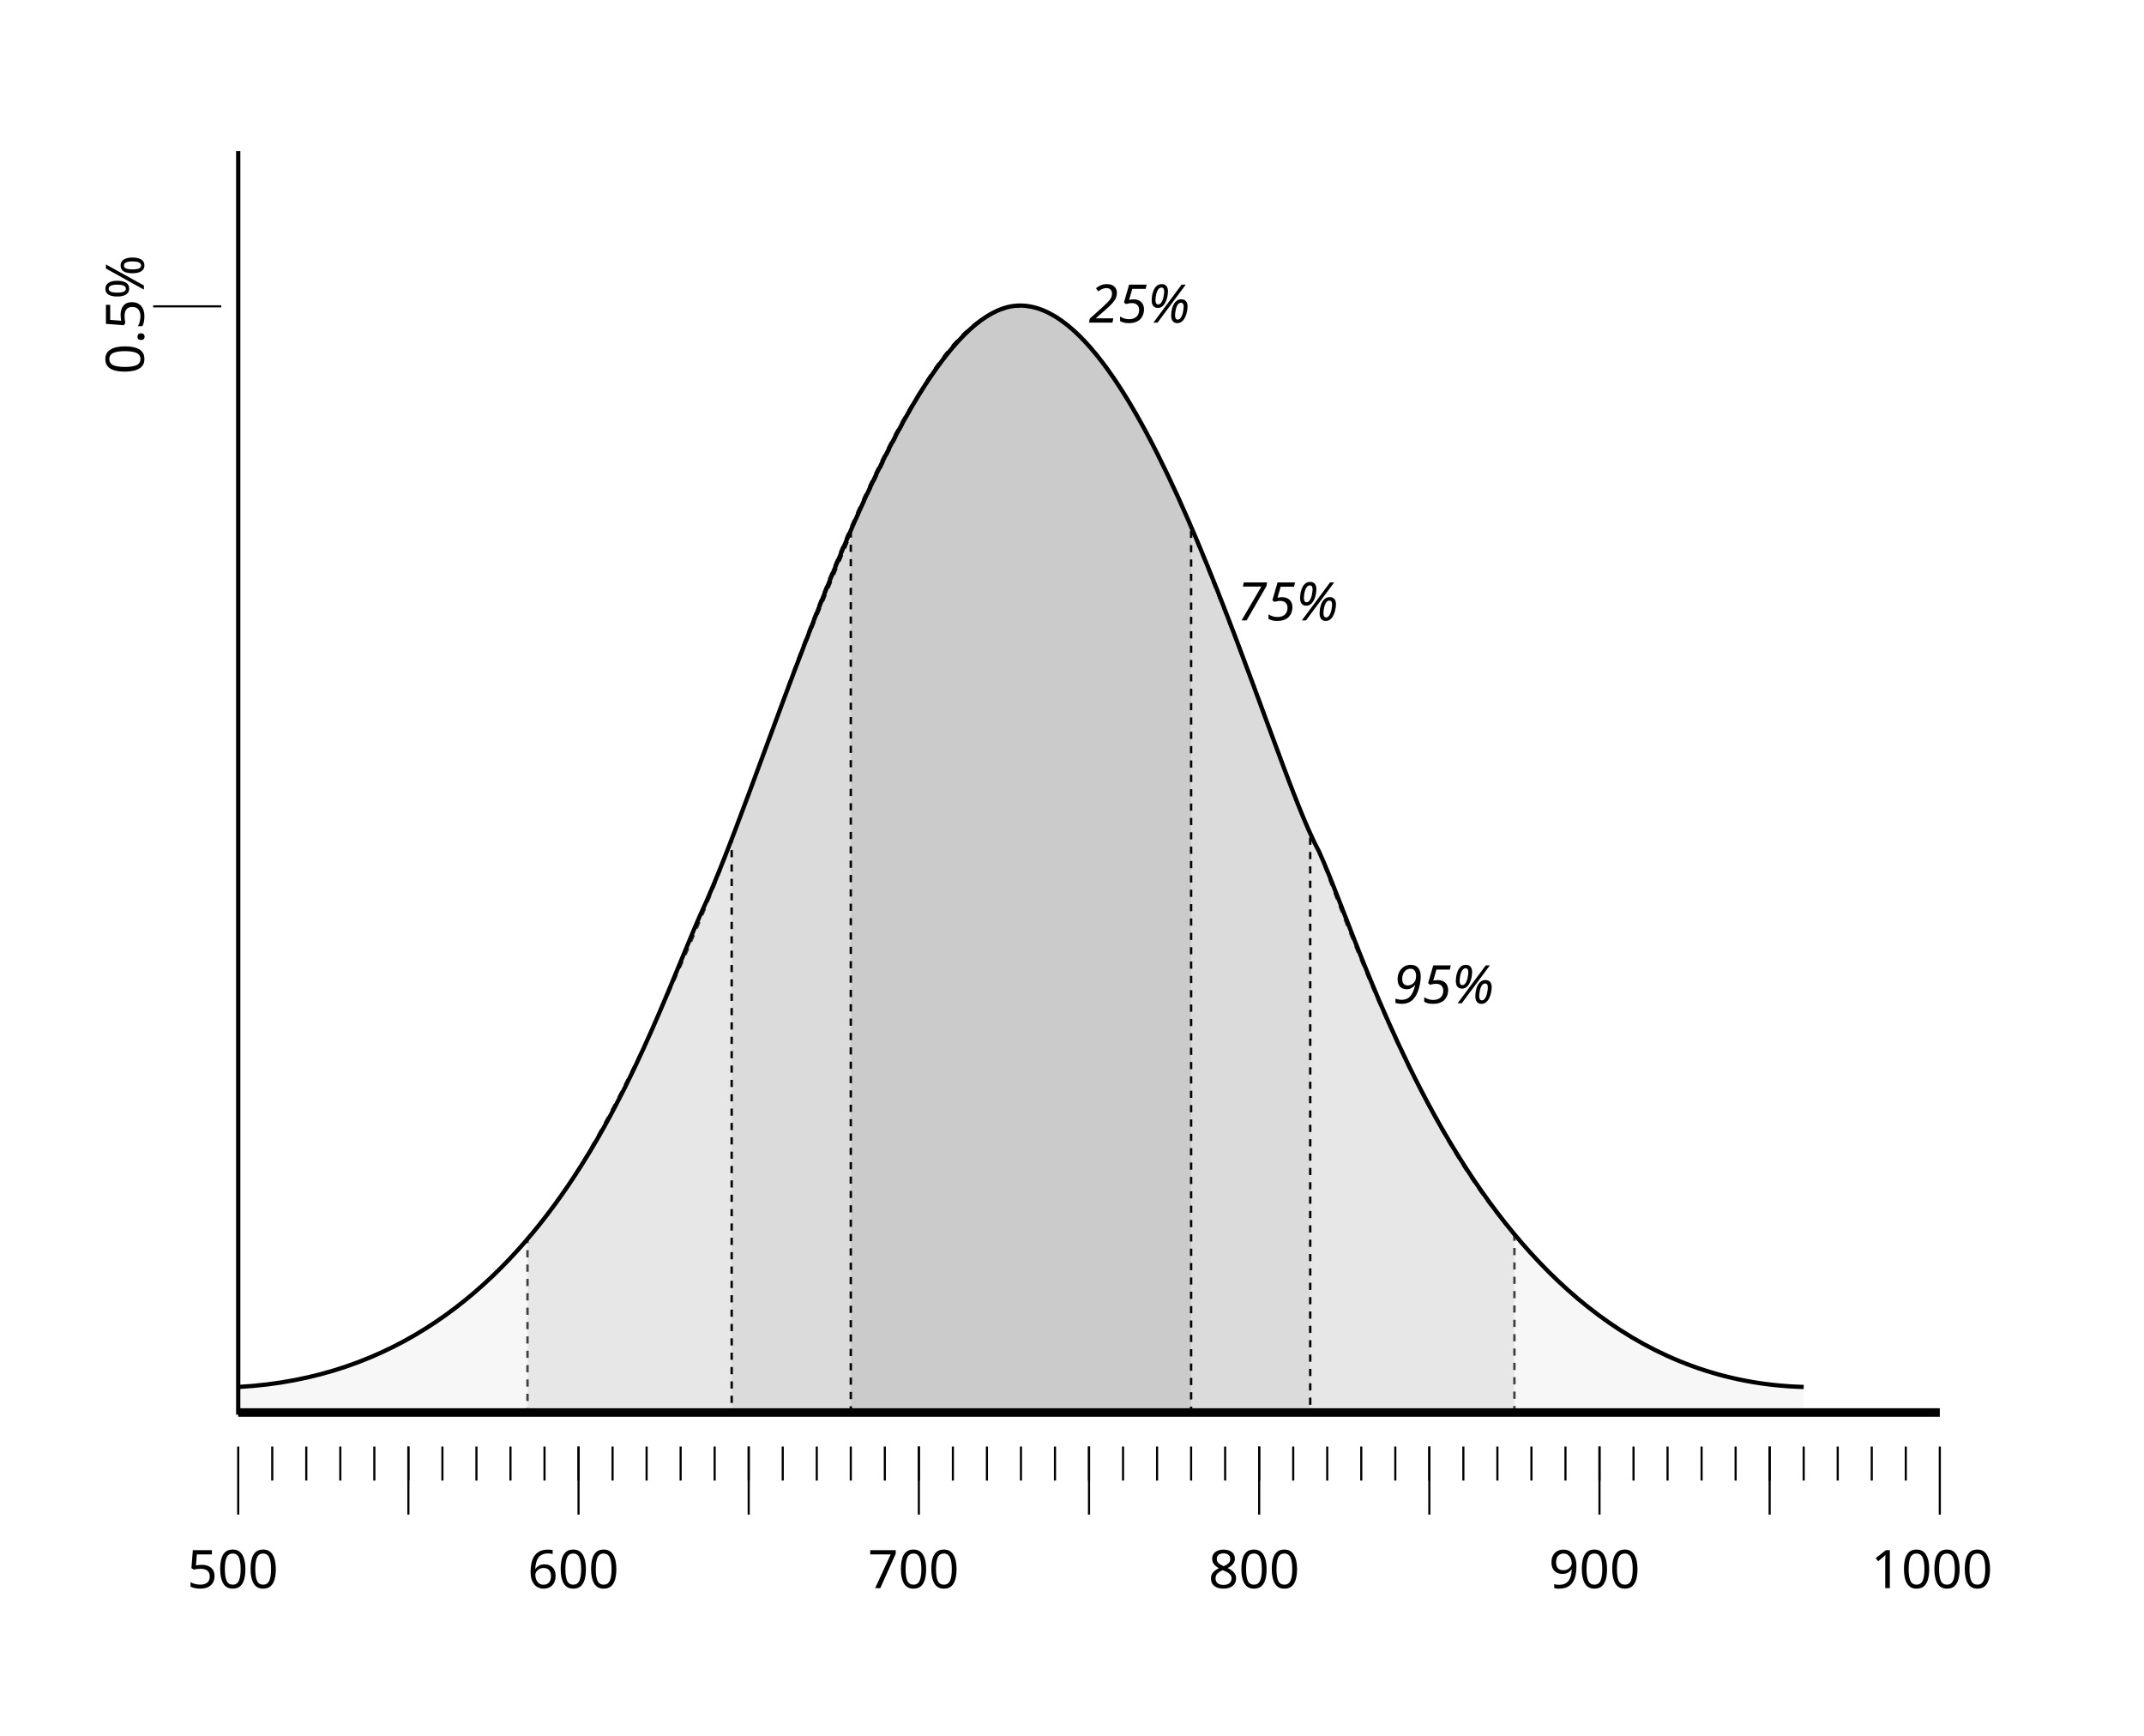
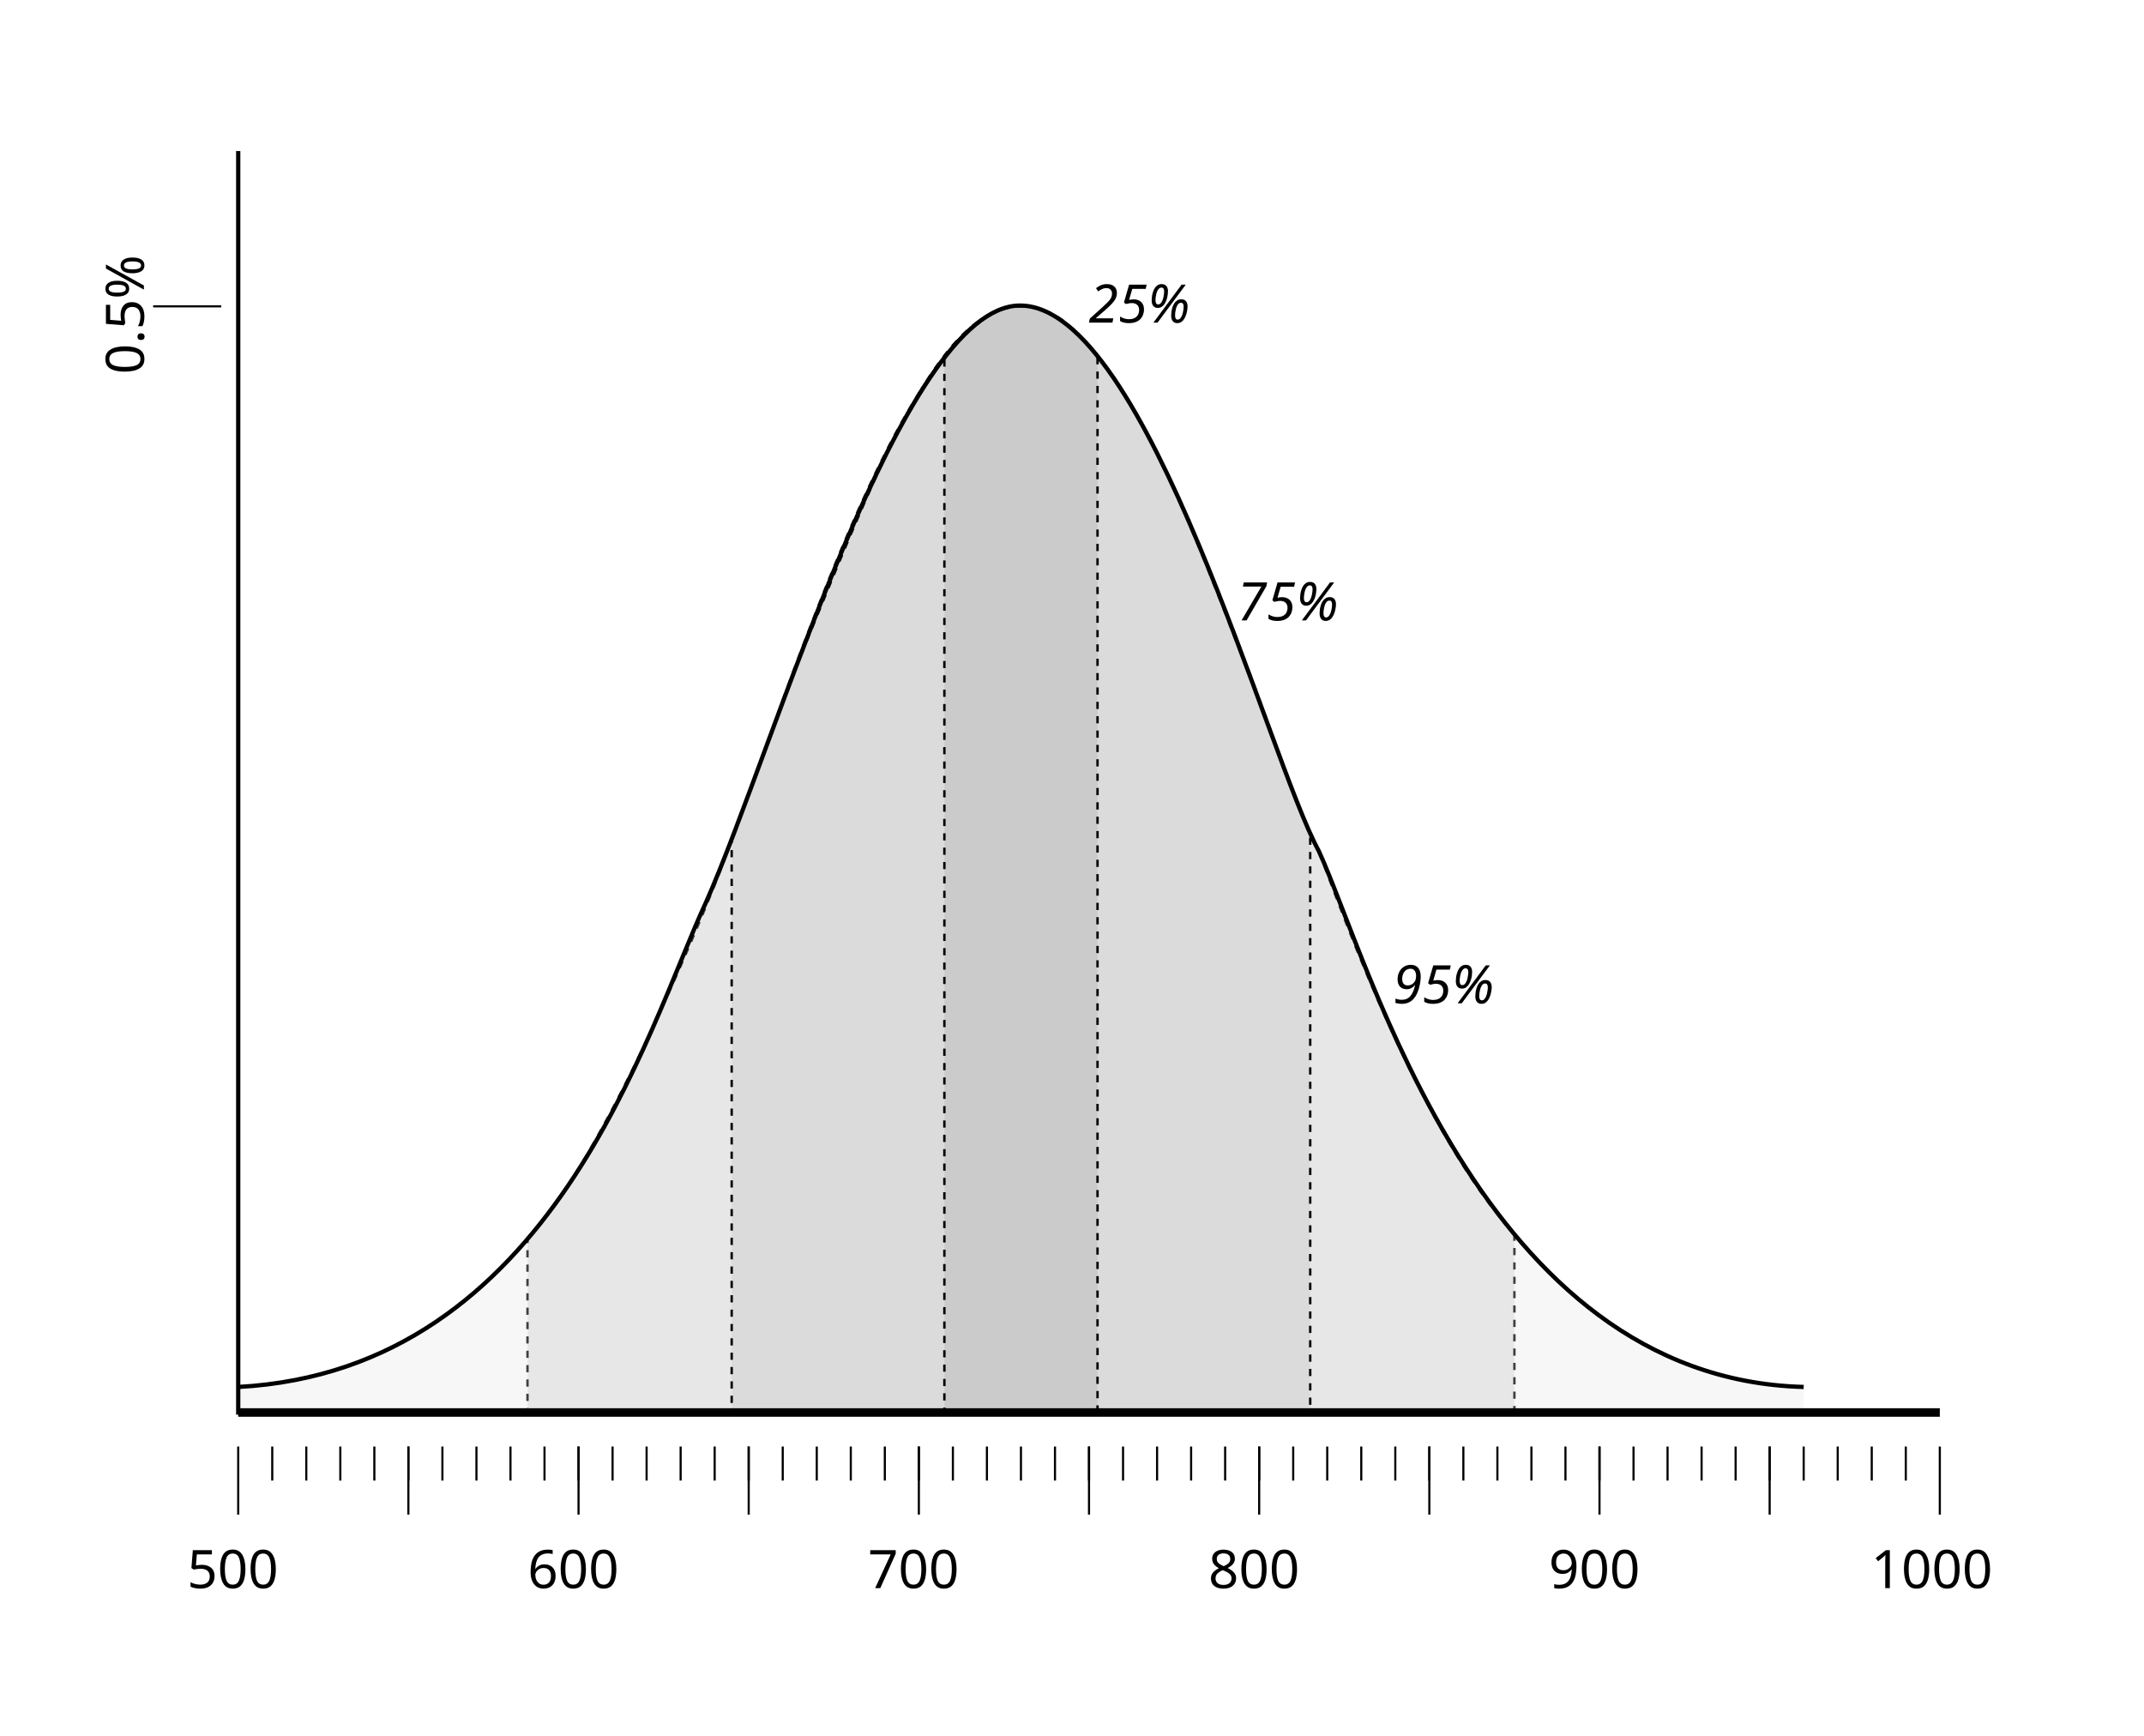
<svg xmlns="http://www.w3.org/2000/svg" xmlns:xlink="http://www.w3.org/1999/xlink" width="1008" height="816" viewBox="0 0 1008 816">
-   <g fill-rule="evenodd">
-     <path d="M112 664h736v-12c-152-4-204-200-228-252-24-44-80-256-140-256-56 0-116 208-148 280-28 60-72 220-220 228z" fill="#f7f7f7" />
-     <path d="M620 400c-16-24-80-256-140-256-56 0-112 192-144 272-8 20-52 128-88 166.475V664h464v-83.78C668 532 632 432 620 400z" fill="#e7e7e7" stroke="#3f3f3f" stroke-width="1.125" stroke-dasharray="3.375, 3.375" />
-     <path d="M591.03 326.862C561.863 251.947 524 144 480 144c-40 0-69.962 83.07-106.205 170.66-9.07 24.437-23.066 62.032-29.795 79.84V664h272V391.83c-7.57-18.3-16.797-43.167-24.97-64.968z" fill="#dbdbdb" stroke="#000" stroke-width="1.125" stroke-dasharray="3.375, 3.375" />
-     <path d="M400 249.323v414.36L560 664V247.59C549.23 223.747 516 144 480 144c-32 0-57.695 58.598-80 105.323z" fill="#cbcbcb" stroke="#000" stroke-width="1.125" stroke-dasharray="3.375, 3.375" />
+   <path d="M112 664h736v-12c-152-4-204-200-228-252-24-44-80-256-140-256-56 0-116 208-148 280-28 60-72 220-220 228z" fill="#f7f7f7" fill-rule="evenodd" />
+   <path d="M620 400c-16-24-80-256-140-256-56 0-112 192-144 272-8 20-52 128-88 166.475V664h464v-83.78C668 532 632 432 620 400z" fill="#e7e7e7" fill-rule="evenodd" stroke="#3f3f3f" stroke-width="1.125" stroke-dasharray="3.375, 3.375" />
+   <path d="M591.03 326.862C561.863 251.947 524 144 480 144c-40 0-69.962 83.07-106.205 170.66-9.07 24.437-23.066 62.032-29.795 79.84V664h272V391.83c-7.57-18.3-16.797-43.167-24.97-64.968z" fill="#dbdbdb" fill-rule="evenodd" stroke="#000" stroke-width="1.125" stroke-dasharray="3.375, 3.375" />
+   <g font-size="25" letter-spacing="0" word-spacing="0" font-family="sans-serif">
+     <text style="line-height:90%;-inkscape-font-specification:'sans-serif, Italic';text-align:start" x="511.902" y="871.646" font-style="italic" transform="translate(0 -720)">
+       <tspan x="511.902" y="871.646">25%</tspan>
+     </text>
+     <text style="line-height:90%;-inkscape-font-specification:'sans-serif, Italic';text-align:start" x="581.681" y="1011.646" font-style="italic" transform="translate(0 -720)">
+       <tspan x="581.681" y="1011.646">75%</tspan>
+     </text>
+     <text style="line-height:90%;-inkscape-font-specification:'sans-serif, Italic';text-align:start" x="654.901" y="1191.646" font-style="italic" transform="translate(0 -720)">
+       <tspan x="654.901" y="1191.646">95%</tspan>
+     </text>
+     <text style="line-height:90%;-inkscape-font-specification:'sans-serif, Normal';text-align:start" x="87.995" y="1466.555" transform="translate(0 -720)">
+       <tspan x="87.995" y="1466.555">500</tspan>
+     </text>
+     <text style="line-height:90%;-inkscape-font-specification:'sans-serif, Normal';text-align:start" x="879.627" y="1466.555" transform="translate(0 -720)">
+       <tspan x="879.627" y="1466.555">1000</tspan>
+     </text>
+     <text style="line-height:90%;-inkscape-font-specification:'sans-serif, Normal';text-align:start" x="248.086" y="1466.555" transform="translate(0 -720)">
+       <tspan x="248.086" y="1466.555">600</tspan>
+     </text>
+     <text style="line-height:90%;-inkscape-font-specification:'sans-serif, Normal';text-align:start" x="408.044" y="1466.555" transform="translate(0 -720)">
+       <tspan x="408.044" y="1466.555">700</tspan>
+     </text>
+     <text style="line-height:90%;-inkscape-font-specification:'sans-serif, Normal';text-align:start" x="568.111" y="1466.555" transform="translate(0 -720)">
+       <tspan x="568.111" y="1466.555">800</tspan>
+     </text>
+     <text style="line-height:90%;-inkscape-font-specification:'sans-serif, Normal';text-align:start" x="728.172" y="1466.555" transform="translate(0 -720)">
+       <tspan x="728.172" y="1466.555">900</tspan>
+     </text>
+     <text style="line-height:90%;-inkscape-font-specification:'sans-serif, Normal';text-align:start" x="-895.909" y="67.646" transform="rotate(-90 -360 -360)">
+       <tspan x="-895.909" y="67.646" style="line-height:90%;-inkscape-font-specification:'sans-serif, Normal';text-align:start">0.5%</tspan>
+     </text>
  </g>
+   <path d="M444 168.96V664h72V166.96c-8.118-8.61-17.953-22.972-36-22.96-18.41.012-31.517 18.073-36 24.96z" fill="#cbcbcb" fill-rule="evenodd" stroke="#000" stroke-width="1.125" stroke-dasharray="3.375, 3.375" />
+   <path d="M112 652c148-8 192-168 220-228 32-72 91.575-280.364 147.575-280.364C539.575 143.636 596 356 620 400c24 52 76 248 228 252" fill="none" stroke="#000" stroke-width="2" />
  <g transform="translate(0 -192)">
    <path d="M112 856V264" fill="none" stroke="#000" stroke-width="2" stroke-linecap="square" />
-     <path d="M112 856h800" fill="none" stroke="#000" stroke-width="4" stroke-miterlimit="2" />
+     <path d="M112 856h800" stroke-miterlimit="2" fill="none" stroke="#000" stroke-width="4" />
    <path d="M112 872v32" id="a" fill="none" fill-rule="evenodd" stroke="#000" />
    <use xlink:href="#a" transform="translate(80)" width="100%" height="100%" />
    <use xlink:href="#a" transform="translate(160)" width="100%" height="100%" />
    <use xlink:href="#a" transform="translate(240)" width="100%" height="100%" />
    <use xlink:href="#a" transform="translate(320)" width="100%" height="100%" />
    <use xlink:href="#a" transform="translate(400)" width="100%" height="100%" />
    <use xlink:href="#a" transform="translate(480)" width="100%" height="100%" />
    <use xlink:href="#a" transform="translate(560)" width="100%" height="100%" />
    <use xlink:href="#a" transform="translate(640)" width="100%" height="100%" />
    <use xlink:href="#a" transform="translate(720)" width="100%" height="100%" />
    <use xlink:href="#a" transform="translate(800)" width="100%" height="100%" />
    <path d="M128 872v16" id="b" fill="none" fill-rule="evenodd" stroke="#000" />
    <use xlink:href="#b" transform="translate(16)" width="100%" height="100%" />
    <use xlink:href="#b" transform="translate(32)" width="100%" height="100%" />
    <use xlink:href="#b" transform="translate(48)" width="100%" height="100%" />
    <use xlink:href="#b" transform="translate(64)" width="100%" height="100%" />
    <use xlink:href="#b" transform="translate(80)" width="100%" height="100%" />
    <use xlink:href="#b" transform="translate(96)" width="100%" height="100%" />
    <use xlink:href="#b" transform="translate(112)" width="100%" height="100%" />
    <use xlink:href="#b" transform="translate(128)" width="100%" height="100%" />
    <use xlink:href="#b" transform="translate(144)" width="100%" height="100%" />
    <use xlink:href="#b" transform="translate(160)" width="100%" height="100%" />
    <use xlink:href="#b" transform="translate(176)" width="100%" height="100%" />
    <use xlink:href="#b" transform="translate(192)" width="100%" height="100%" />
    <use xlink:href="#b" transform="translate(208)" width="100%" height="100%" />
    <use xlink:href="#b" transform="translate(224)" width="100%" height="100%" />
    <use xlink:href="#b" transform="translate(240)" width="100%" height="100%" />
    <use xlink:href="#b" transform="translate(256)" width="100%" height="100%" />
    <use xlink:href="#b" transform="translate(272)" width="100%" height="100%" />
    <use xlink:href="#b" transform="translate(288)" width="100%" height="100%" />
    <use xlink:href="#b" transform="translate(304)" width="100%" height="100%" />
    <use xlink:href="#b" transform="translate(320)" width="100%" height="100%" />
    <use xlink:href="#b" transform="translate(336)" width="100%" height="100%" />
    <use xlink:href="#b" transform="translate(352)" width="100%" height="100%" />
    <use xlink:href="#b" transform="translate(368)" width="100%" height="100%" />
    <use xlink:href="#b" transform="translate(384)" width="100%" height="100%" />
    <use xlink:href="#b" transform="translate(400)" width="100%" height="100%" />
    <use xlink:href="#b" transform="translate(416)" width="100%" height="100%" />
    <use xlink:href="#b" transform="translate(432)" width="100%" height="100%" />
    <use xlink:href="#b" transform="translate(448)" width="100%" height="100%" />
    <use xlink:href="#b" transform="translate(464)" width="100%" height="100%" />
    <use xlink:href="#b" transform="translate(480)" width="100%" height="100%" />
    <use xlink:href="#b" transform="translate(496)" width="100%" height="100%" />
    <use xlink:href="#b" transform="translate(512)" width="100%" height="100%" />
    <use xlink:href="#b" transform="translate(528)" width="100%" height="100%" />
    <use xlink:href="#b" transform="translate(544)" width="100%" height="100%" />
    <use xlink:href="#b" transform="translate(560)" width="100%" height="100%" />
    <use xlink:href="#b" transform="translate(576)" width="100%" height="100%" />
    <use xlink:href="#b" transform="translate(592)" width="100%" height="100%" />
    <use xlink:href="#b" transform="translate(608)" width="100%" height="100%" />
    <use xlink:href="#b" transform="translate(624)" width="100%" height="100%" />
    <use xlink:href="#b" transform="translate(640)" width="100%" height="100%" />
    <use xlink:href="#b" transform="translate(656)" width="100%" height="100%" />
    <use xlink:href="#b" transform="translate(672)" width="100%" height="100%" />
    <use xlink:href="#b" transform="translate(688)" width="100%" height="100%" />
    <use xlink:href="#b" transform="translate(704)" width="100%" height="100%" />
    <use xlink:href="#b" transform="translate(720)" width="100%" height="100%" />
    <use xlink:href="#b" transform="translate(736)" width="100%" height="100%" />
    <use xlink:href="#b" transform="translate(752)" width="100%" height="100%" />
    <use xlink:href="#b" transform="translate(768)" width="100%" height="100%" />
    <use xlink:href="#a" transform="rotate(-90 -176 624)" width="100%" height="100%" />
  </g>
-   <path d="M112 652c148-8 192-168 220-228 32-72 91.575-280.364 147.575-280.364C539.575 143.636 596 356 620 400c24 52 76 248 228 252" fill="none" stroke="#000" stroke-width="2" />
-   <g font-size="25" font-family="sans-serif" letter-spacing="0" word-spacing="0">
-     <text style="line-height:90%;-inkscape-font-specification:'sans-serif, Italic';text-align:start" x="511.902" y="871.646" font-style="italic" transform="translate(0 -720)">
-       <tspan x="511.902" y="871.646">25%</tspan>
-     </text>
-     <text style="line-height:90%;-inkscape-font-specification:'sans-serif, Italic';text-align:start" x="581.681" y="1011.646" font-style="italic" transform="translate(0 -720)">
-       <tspan x="581.681" y="1011.646">75%</tspan>
-     </text>
-     <text style="line-height:90%;-inkscape-font-specification:'sans-serif, Italic';text-align:start" x="654.901" y="1191.646" font-style="italic" transform="translate(0 -720)">
-       <tspan x="654.901" y="1191.646">95%</tspan>
-     </text>
-     <text style="line-height:90%;-inkscape-font-specification:'sans-serif, Normal';text-align:start" x="87.995" y="1466.555" transform="translate(0 -720)">
-       <tspan x="87.995" y="1466.555">500</tspan>
-     </text>
-     <text style="line-height:90%;-inkscape-font-specification:'sans-serif, Normal';text-align:start" x="879.627" y="1466.555" transform="translate(0 -720)">
-       <tspan x="879.627" y="1466.555">1000</tspan>
-     </text>
-     <text style="line-height:90%;-inkscape-font-specification:'sans-serif, Normal';text-align:start" x="248.086" y="1466.555" transform="translate(0 -720)">
-       <tspan x="248.086" y="1466.555">600</tspan>
-     </text>
-     <text style="line-height:90%;-inkscape-font-specification:'sans-serif, Normal';text-align:start" x="408.044" y="1466.555" transform="translate(0 -720)">
-       <tspan x="408.044" y="1466.555">700</tspan>
-     </text>
-     <text style="line-height:90%;-inkscape-font-specification:'sans-serif, Normal';text-align:start" x="568.111" y="1466.555" transform="translate(0 -720)">
-       <tspan x="568.111" y="1466.555">800</tspan>
-     </text>
-     <text style="line-height:90%;-inkscape-font-specification:'sans-serif, Normal';text-align:start" x="728.172" y="1466.555" transform="translate(0 -720)">
-       <tspan x="728.172" y="1466.555">900</tspan>
-     </text>
-     <text style="line-height:90%;-inkscape-font-specification:'sans-serif, Normal';text-align:start" x="-895.909" y="67.646" transform="rotate(-90 -360 -360)">
-       <tspan x="-895.909" y="67.646" style="line-height:90%;-inkscape-font-specification:'sans-serif, Normal';text-align:start">0.5%</tspan>
-     </text>
-   </g>
</svg>
